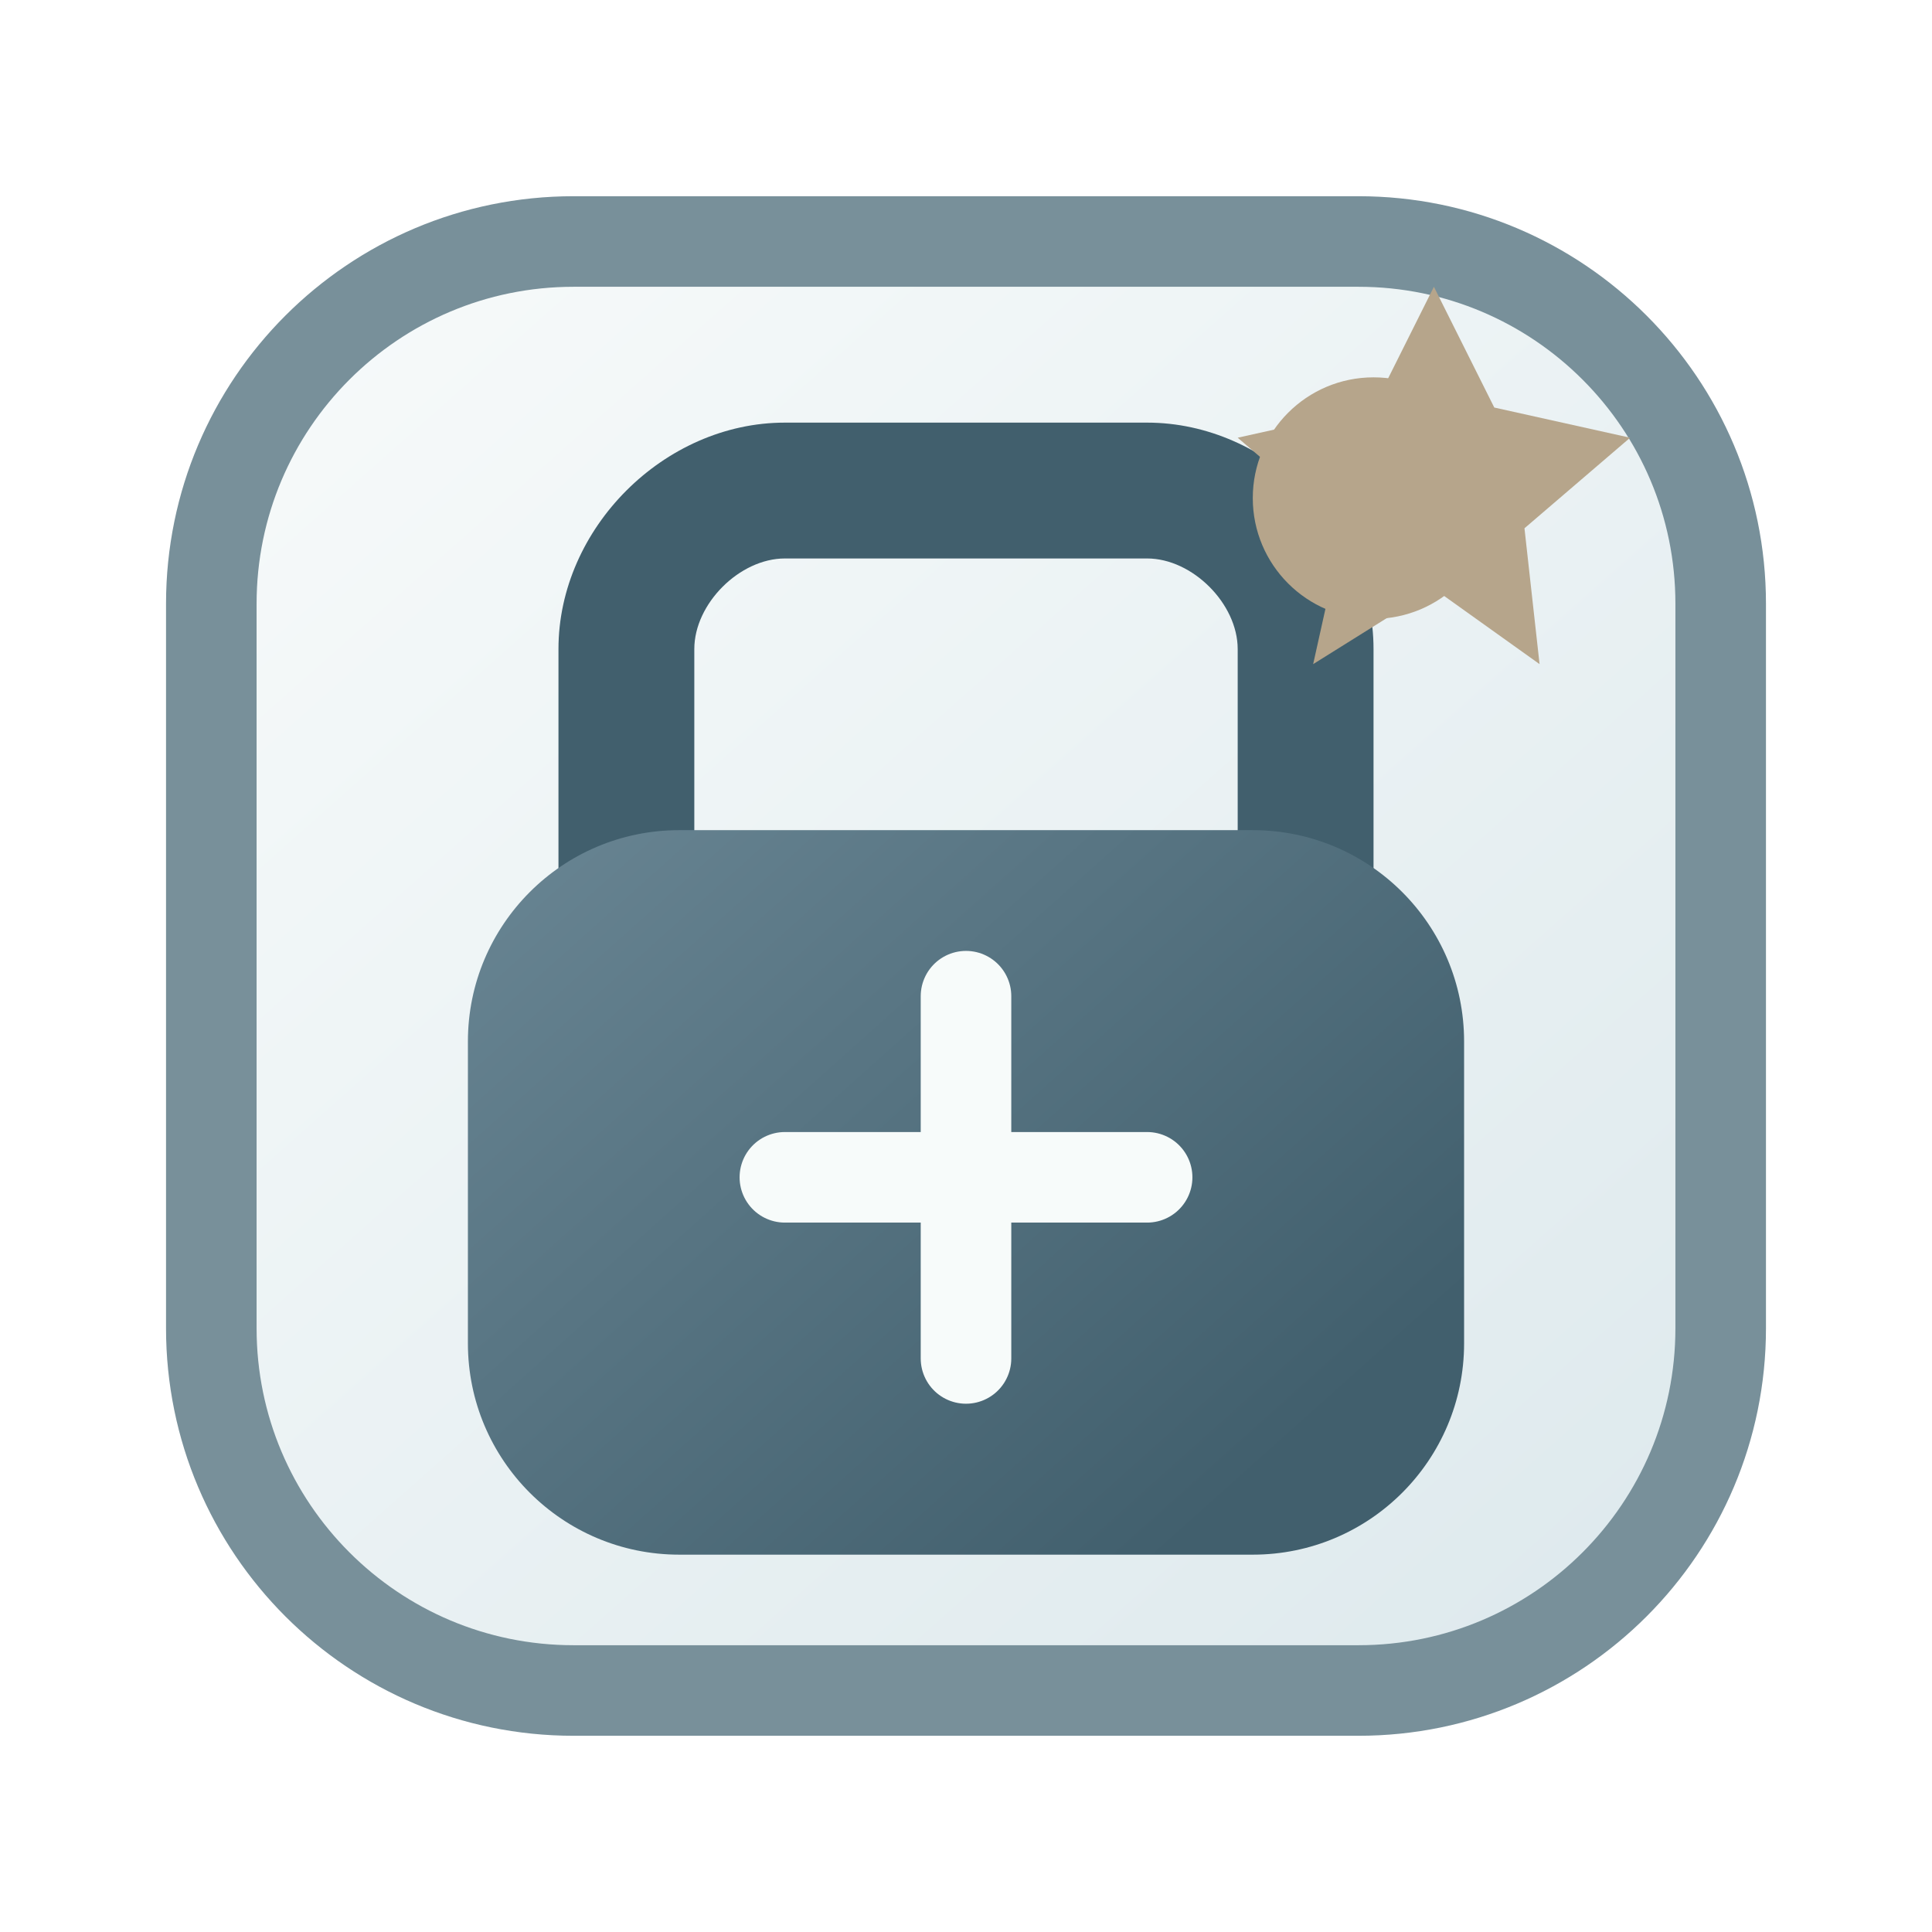
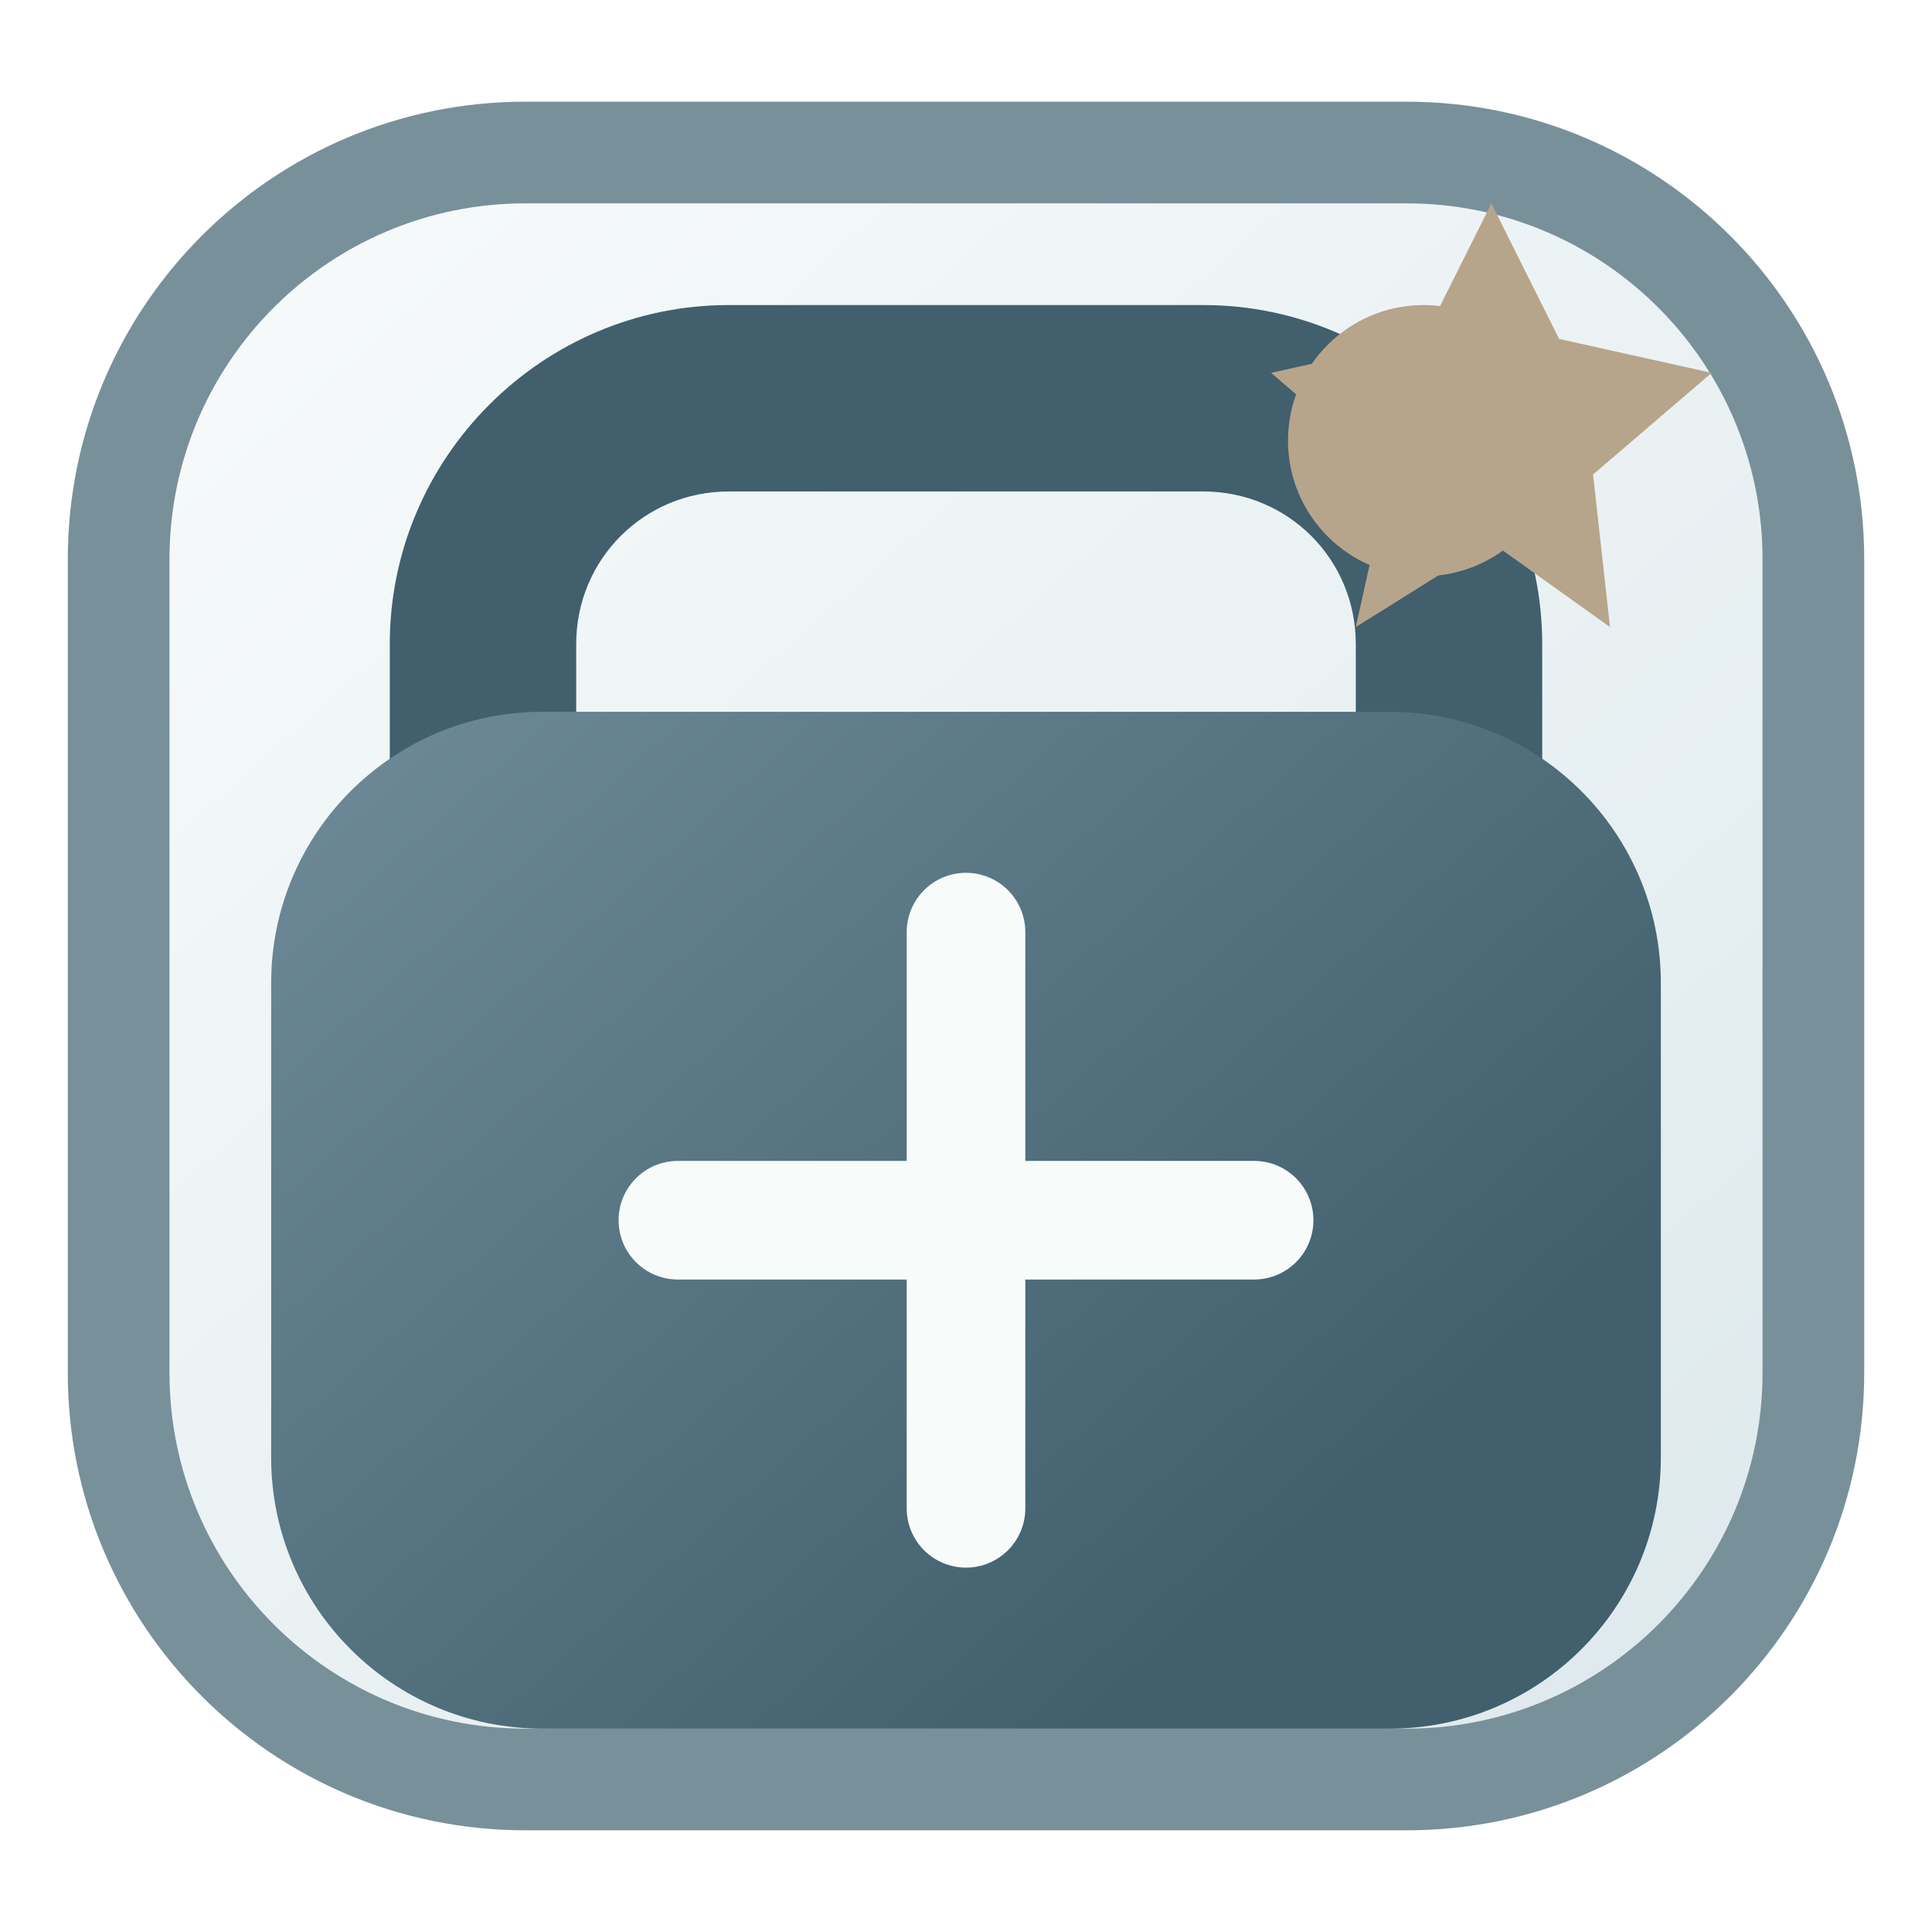
- <svg xmlns="http://www.w3.org/2000/svg" viewBox="0 0 128 128" role="img" aria-label="GPT Knowledge Base">
+ <svg xmlns="http://www.w3.org/2000/svg" width="128" height="128" viewBox="7 7 114 114" role="img" aria-label="GPT Knowledge Base">
  <defs>
    <linearGradient id="paper" x1="18" y1="12" x2="112" y2="118" gradientUnits="userSpaceOnUse">
      <stop stop-color="#f8fbfb" />
      <stop offset="1" stop-color="#dce8ec" />
    </linearGradient>
    <linearGradient id="seal" x1="40" y1="34" x2="91" y2="91" gradientUnits="userSpaceOnUse">
      <stop stop-color="#6f8b99" />
      <stop offset="1" stop-color="#415f6d" />
    </linearGradient>
  </defs>
  <rect x="14" y="16" width="100" height="96" rx="24" fill="url(#paper)" stroke="#78909a" stroke-width="6" />
-   <path d="M37 43c0-8 7-15 15-15h24c8 0 15 7 15 15v17h-9V43c0-3-3-6-6-6H52c-3 0-6 3-6 6v17h-9V43Z" fill="#415f6d" />
-   <rect x="31" y="55" width="66" height="48" rx="14" fill="url(#seal)" />
-   <path d="M52 78h24" stroke="#f7fbfa" stroke-width="6" stroke-linecap="round" />
-   <path d="M64 66v24" stroke="#f7fbfa" stroke-width="6" stroke-linecap="round" />
+   <path d="M30 45c0-11 9-20 20-20h28c11 0 20 9 20 20v17H87V45c0-5-4-9-9-9H50c-5 0-9 4-9 9v17H30V45Z" fill="#415f6d" />
+   <rect x="23" y="49" width="82" height="60" rx="16" fill="url(#seal)" />
+   <path d="M47 79h34" stroke="#f7fbfa" stroke-width="7" stroke-linecap="round" />
+   <path d="M64 62v34" stroke="#f7fbfa" stroke-width="7" stroke-linecap="round" />
  <circle cx="91" cy="33" r="8" fill="#b6a58b" />
  <path d="M95 19l4 8 9 2-7 6 1 9-7-5-8 5 2-9-7-6 9-2 4-8Z" fill="#b6a58b" />
</svg>
